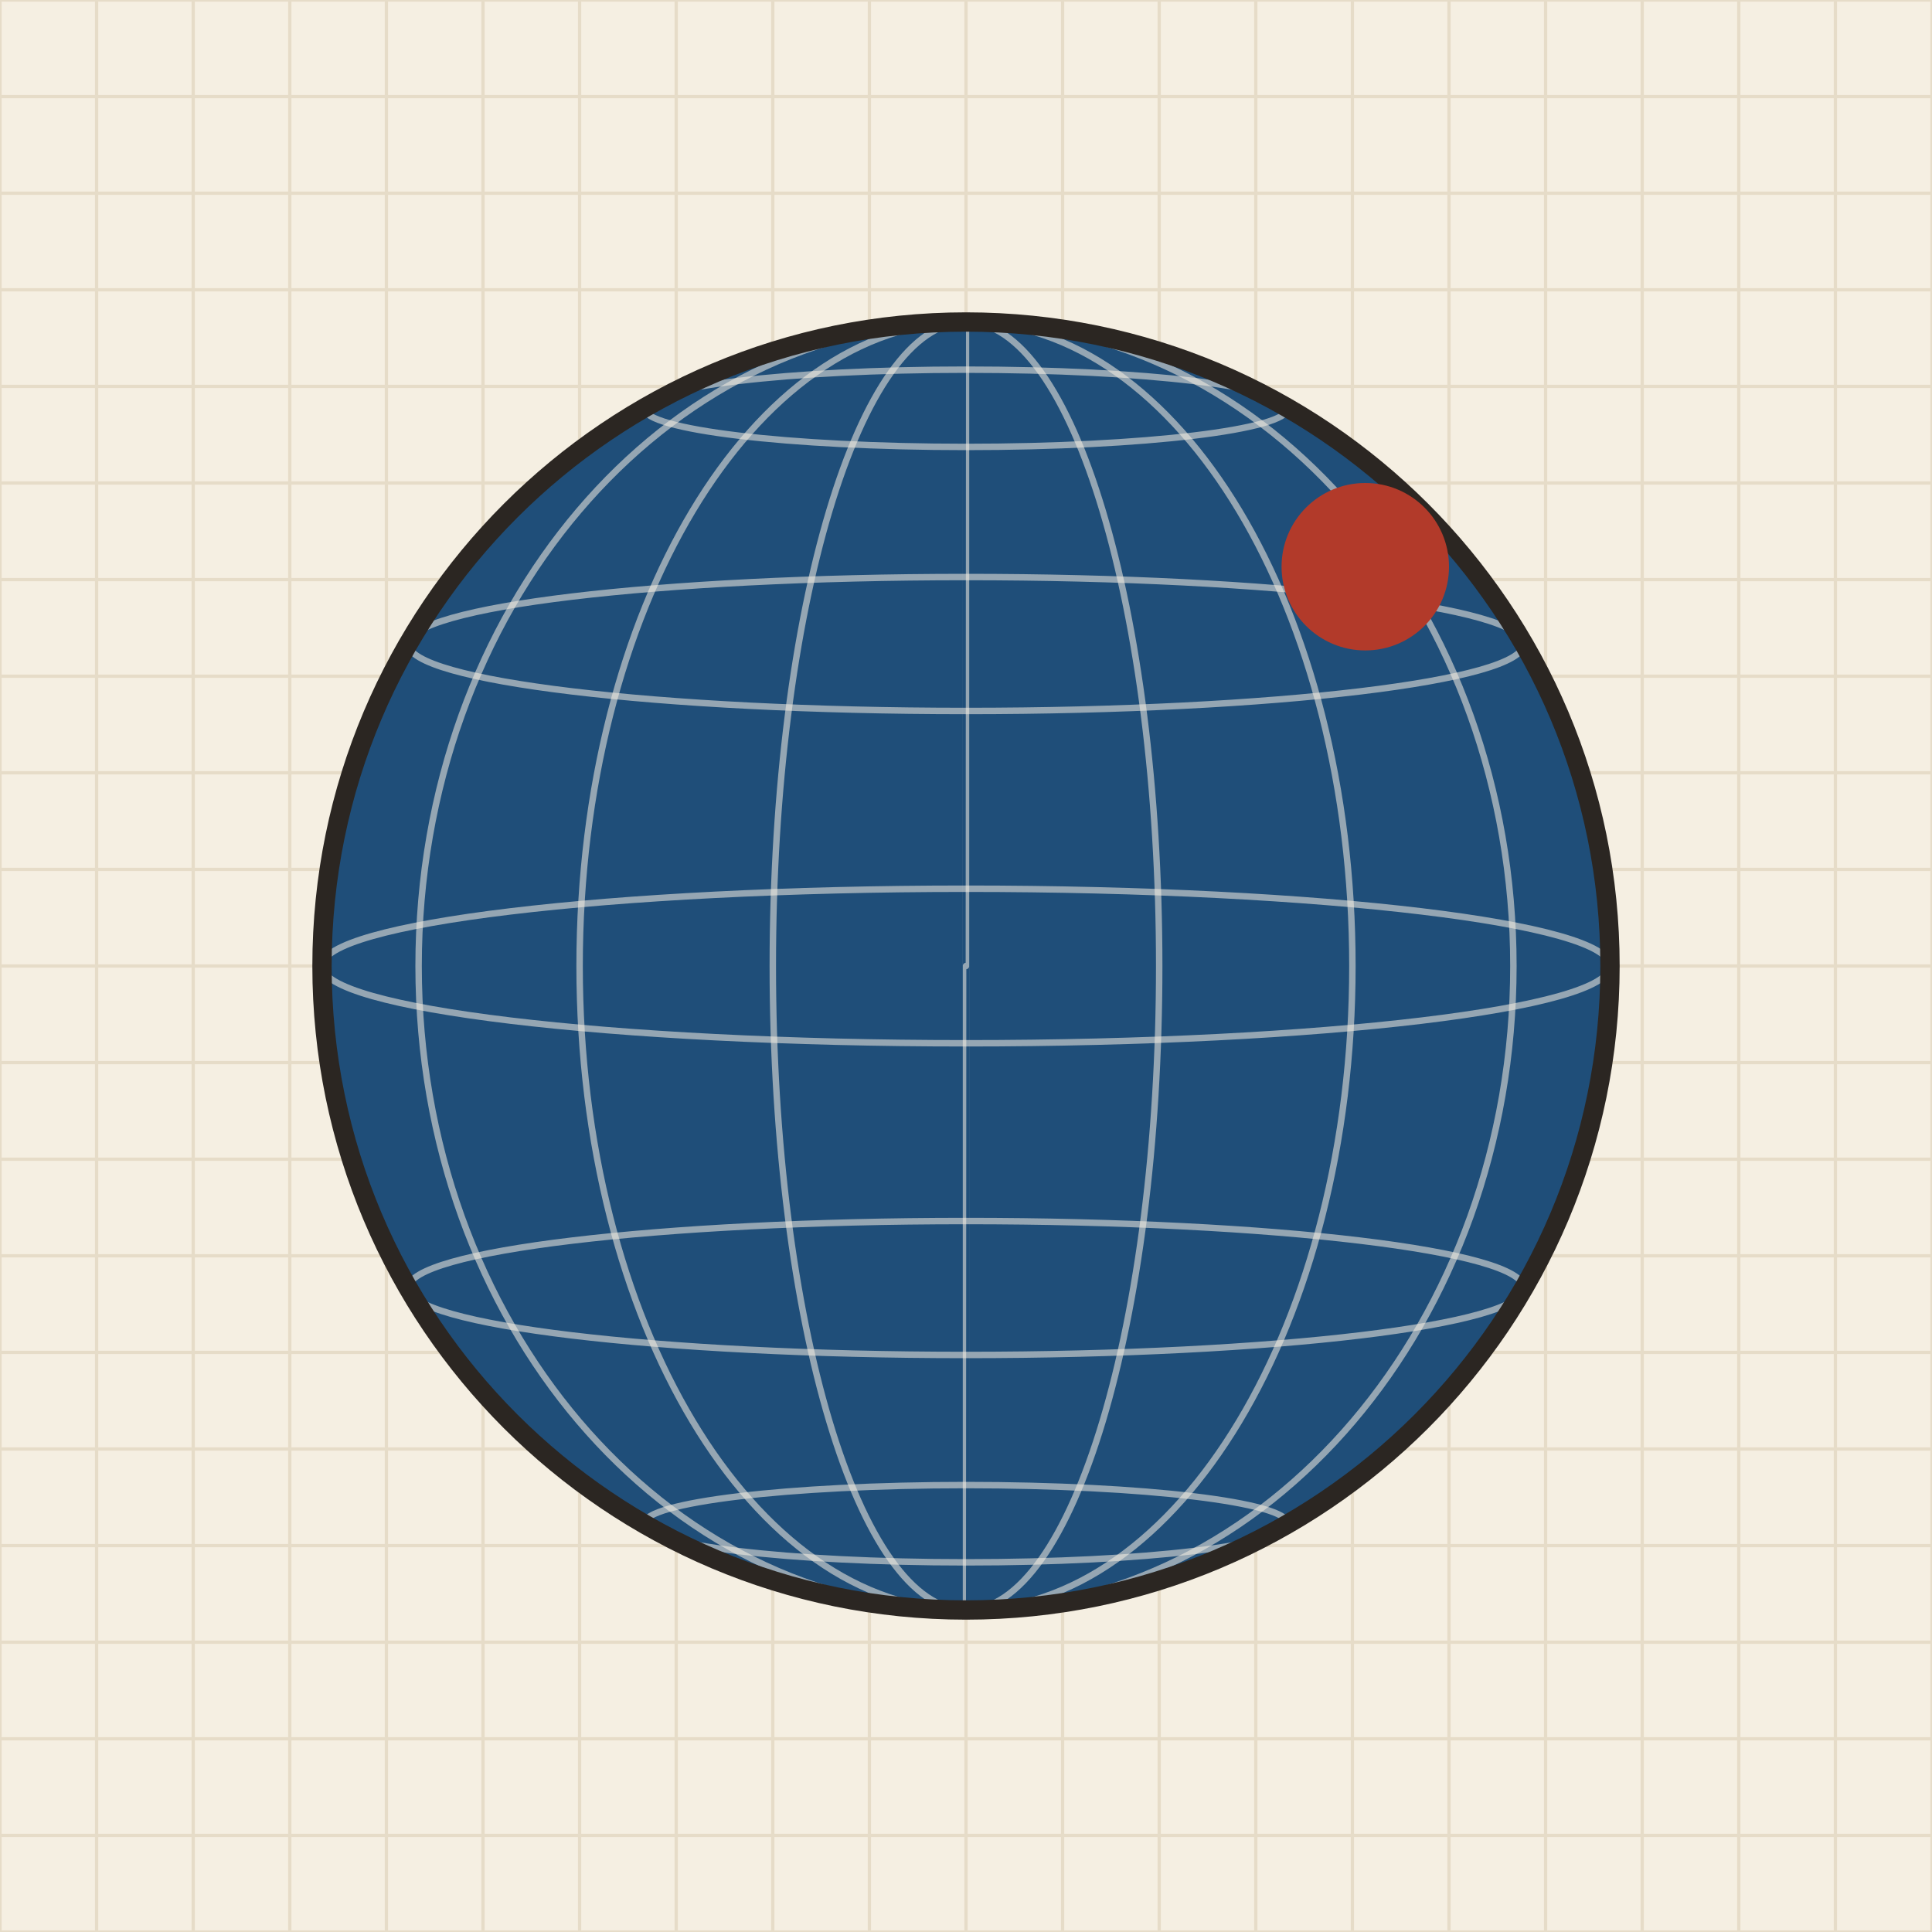
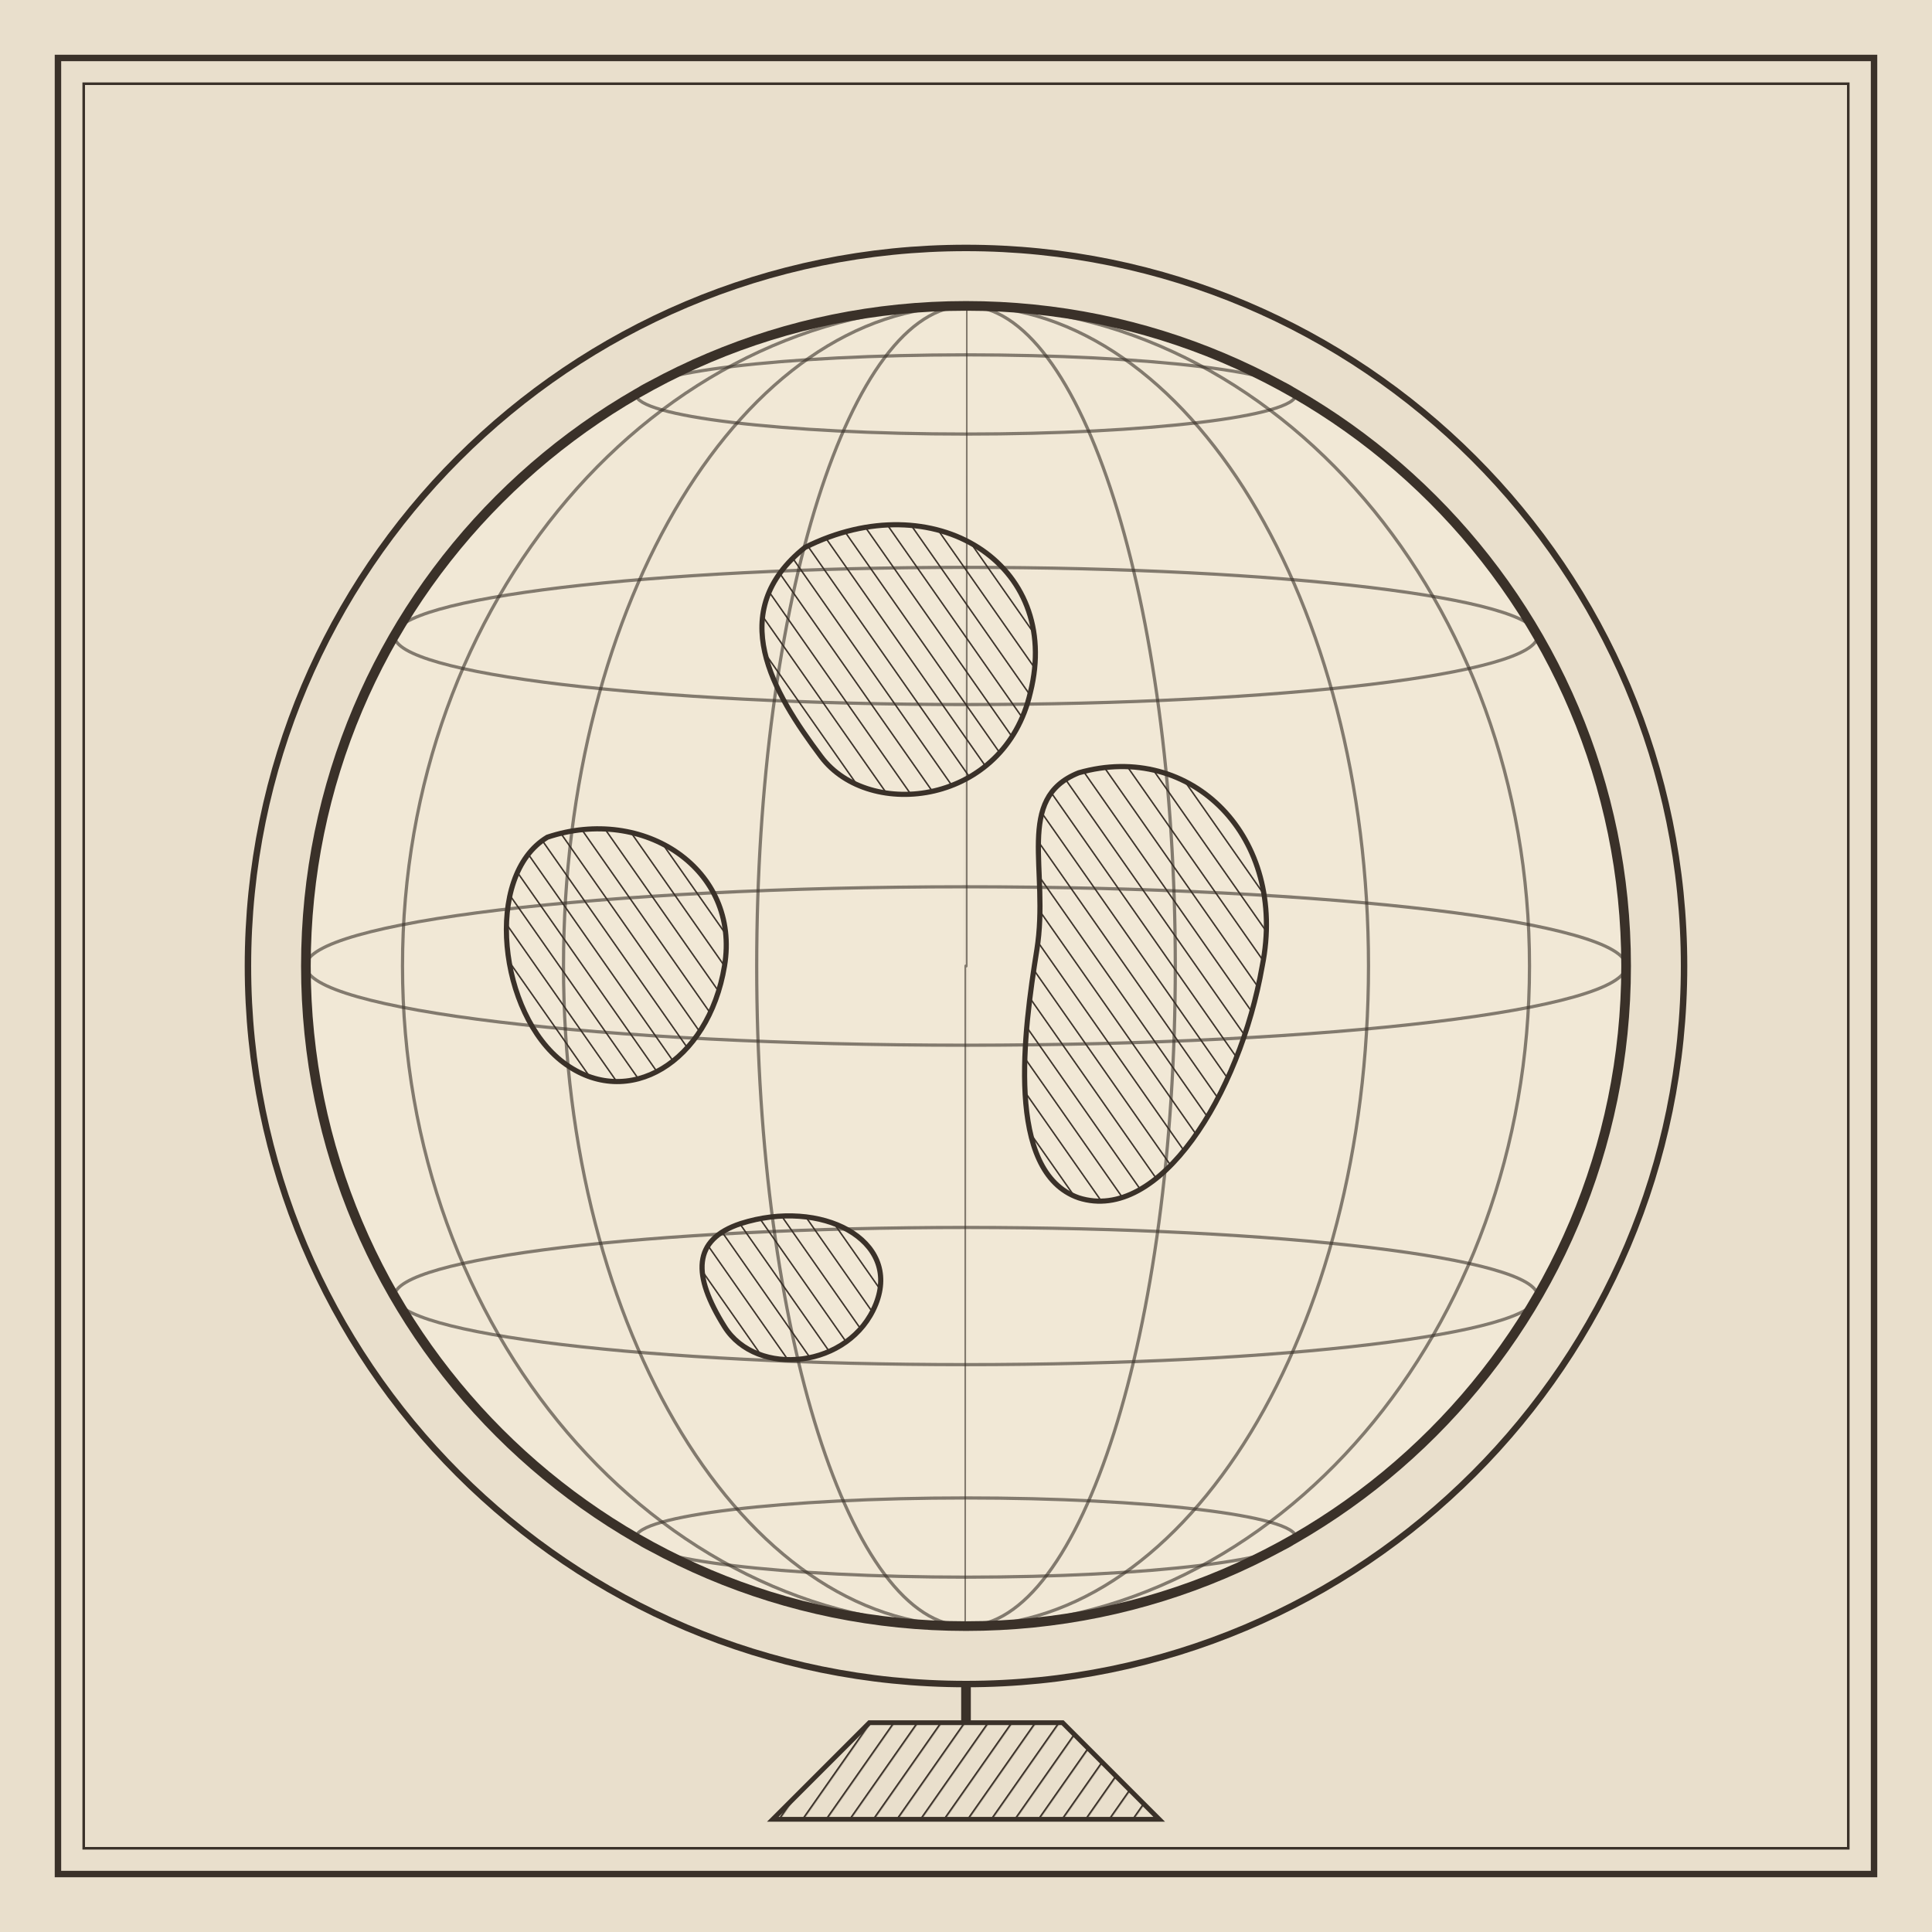
<svg xmlns="http://www.w3.org/2000/svg" viewBox="0 0 600 600" width="600" height="600">
-   <rect width="600" height="600" fill="#f5efe2" />
-   <line x1="0" y1="0" x2="0" y2="600" stroke="#e6dcc8" stroke-width="1" />
-   <line x1="0" y1="0" x2="600" y2="0" stroke="#e6dcc8" stroke-width="1" />
-   <line x1="30" y1="0" x2="30" y2="600" stroke="#e6dcc8" stroke-width="1" />
-   <line x1="0" y1="30" x2="600" y2="30" stroke="#e6dcc8" stroke-width="1" />
-   <line x1="60" y1="0" x2="60" y2="600" stroke="#e6dcc8" stroke-width="1" />
-   <line x1="0" y1="60" x2="600" y2="60" stroke="#e6dcc8" stroke-width="1" />
-   <line x1="90" y1="0" x2="90" y2="600" stroke="#e6dcc8" stroke-width="1" />
-   <line x1="0" y1="90" x2="600" y2="90" stroke="#e6dcc8" stroke-width="1" />
-   <line x1="120" y1="0" x2="120" y2="600" stroke="#e6dcc8" stroke-width="1" />
-   <line x1="0" y1="120" x2="600" y2="120" stroke="#e6dcc8" stroke-width="1" />
-   <line x1="150" y1="0" x2="150" y2="600" stroke="#e6dcc8" stroke-width="1" />
-   <line x1="0" y1="150" x2="600" y2="150" stroke="#e6dcc8" stroke-width="1" />
-   <line x1="180" y1="0" x2="180" y2="600" stroke="#e6dcc8" stroke-width="1" />
-   <line x1="0" y1="180" x2="600" y2="180" stroke="#e6dcc8" stroke-width="1" />
-   <line x1="210" y1="0" x2="210" y2="600" stroke="#e6dcc8" stroke-width="1" />
-   <line x1="0" y1="210" x2="600" y2="210" stroke="#e6dcc8" stroke-width="1" />
-   <line x1="240" y1="0" x2="240" y2="600" stroke="#e6dcc8" stroke-width="1" />
-   <line x1="0" y1="240" x2="600" y2="240" stroke="#e6dcc8" stroke-width="1" />
-   <line x1="270" y1="0" x2="270" y2="600" stroke="#e6dcc8" stroke-width="1" />
-   <line x1="0" y1="270" x2="600" y2="270" stroke="#e6dcc8" stroke-width="1" />
-   <line x1="300" y1="0" x2="300" y2="600" stroke="#e6dcc8" stroke-width="1" />
-   <line x1="0" y1="300" x2="600" y2="300" stroke="#e6dcc8" stroke-width="1" />
-   <line x1="330" y1="0" x2="330" y2="600" stroke="#e6dcc8" stroke-width="1" />
-   <line x1="0" y1="330" x2="600" y2="330" stroke="#e6dcc8" stroke-width="1" />
-   <line x1="360" y1="0" x2="360" y2="600" stroke="#e6dcc8" stroke-width="1" />
-   <line x1="0" y1="360" x2="600" y2="360" stroke="#e6dcc8" stroke-width="1" />
-   <line x1="390" y1="0" x2="390" y2="600" stroke="#e6dcc8" stroke-width="1" />
-   <line x1="0" y1="390" x2="600" y2="390" stroke="#e6dcc8" stroke-width="1" />
-   <line x1="420" y1="0" x2="420" y2="600" stroke="#e6dcc8" stroke-width="1" />
-   <line x1="0" y1="420" x2="600" y2="420" stroke="#e6dcc8" stroke-width="1" />
-   <line x1="450" y1="0" x2="450" y2="600" stroke="#e6dcc8" stroke-width="1" />
-   <line x1="0" y1="450" x2="600" y2="450" stroke="#e6dcc8" stroke-width="1" />
-   <line x1="480" y1="0" x2="480" y2="600" stroke="#e6dcc8" stroke-width="1" />
-   <line x1="0" y1="480" x2="600" y2="480" stroke="#e6dcc8" stroke-width="1" />
-   <line x1="510" y1="0" x2="510" y2="600" stroke="#e6dcc8" stroke-width="1" />
-   <line x1="0" y1="510" x2="600" y2="510" stroke="#e6dcc8" stroke-width="1" />
-   <line x1="540" y1="0" x2="540" y2="600" stroke="#e6dcc8" stroke-width="1" />
-   <line x1="0" y1="540" x2="600" y2="540" stroke="#e6dcc8" stroke-width="1" />
-   <line x1="570" y1="0" x2="570" y2="600" stroke="#e6dcc8" stroke-width="1" />
-   <line x1="0" y1="570" x2="600" y2="570" stroke="#e6dcc8" stroke-width="1" />
-   <line x1="600" y1="0" x2="600" y2="600" stroke="#e6dcc8" stroke-width="1" />
-   <line x1="0" y1="600" x2="600" y2="600" stroke="#e6dcc8" stroke-width="1" />
-   <circle cx="300" cy="300" r="200" fill="#1f4e79" />
-   <ellipse cx="300" cy="126.8" rx="100.0" ry="12.0" fill="none" stroke="#f5efe2" stroke-opacity=".55" stroke-width="2" />
-   <ellipse cx="300" cy="200.0" rx="173.2" ry="20.8" fill="none" stroke="#f5efe2" stroke-opacity=".55" stroke-width="2" />
-   <ellipse cx="300" cy="300.0" rx="200.0" ry="24.0" fill="none" stroke="#f5efe2" stroke-opacity=".55" stroke-width="2" />
-   <ellipse cx="300" cy="400.0" rx="173.2" ry="20.8" fill="none" stroke="#f5efe2" stroke-opacity=".55" stroke-width="2" />
-   <ellipse cx="300" cy="473.2" rx="100.0" ry="12.0" fill="none" stroke="#f5efe2" stroke-opacity=".55" stroke-width="2" />
-   <ellipse cx="300" cy="300" rx="0.001" ry="200" fill="none" stroke="#f5efe2" stroke-opacity=".55" stroke-width="2" />
-   <ellipse cx="300" cy="300" rx="60" ry="200" fill="none" stroke="#f5efe2" stroke-opacity=".55" stroke-width="2" />
-   <ellipse cx="300" cy="300" rx="120" ry="200" fill="none" stroke="#f5efe2" stroke-opacity=".55" stroke-width="2" />
-   <ellipse cx="300" cy="300" rx="170" ry="200" fill="none" stroke="#f5efe2" stroke-opacity=".55" stroke-width="2" />
-   <circle cx="300" cy="300" r="200" fill="none" stroke="#2b2622" stroke-width="6" />
-   <circle cx="424" cy="176" r="26" fill="#b23a2a" />
+   <defs>
+     <pattern id="h" width="6" height="6" patternUnits="userSpaceOnUse" patternTransform="rotate(35)">
+       <line x1="0" y1="0" x2="0" y2="6" stroke="#3a3129" stroke-width="1.1" />
+     </pattern>
+     <pattern id="h2" width="6" height="6" patternUnits="userSpaceOnUse" patternTransform="rotate(-35)">
+       <line x1="0" y1="0" x2="0" y2="6" stroke="#3a3129" stroke-width="0.9" />
+     </pattern>
+     <clipPath id="c">
+       <circle cx="300" cy="300" r="205" />
+     </clipPath>
+   </defs>
+   <rect width="600" height="600" fill="#e9dfcc" />
+   <rect x="18" y="18" width="564" height="564" fill="none" stroke="#3a3129" stroke-width="2" />
+   <rect x="26" y="26" width="548" height="548" fill="none" stroke="#3a3129" stroke-width="0.8" />
+   <circle cx="300" cy="300" r="205" fill="#f1e8d6" />
+   <g clip-path="url(#c)">
+     <circle cx="370" cy="360" r="205" fill="none" />
+     <path d="M505 95 A205 205 0 0 1 259 505 L505 505 Z" fill="url(#h)" opacity=".55" />
+   </g>
+   <path d="M250 170 C290 150 330 175 320 215 C312 250 270 255 255 235 C240 215 225 190 250 170 Z" fill="url(#h2)" stroke="#3a3129" stroke-width="1.6" clip-path="url(#c)" />
+   <path d="M335 240 C370 230 400 260 392 300 C385 340 360 380 335 372 C312 364 318 320 322 295 C326 270 315 248 335 240 Z" fill="url(#h2)" stroke="#3a3129" stroke-width="1.6" clip-path="url(#c)" />
+   <path d="M170 260 C200 250 230 270 225 300 C220 330 195 345 175 330 C155 315 150 272 170 260 Z" fill="url(#h2)" stroke="#3a3129" stroke-width="1.6" clip-path="url(#c)" />
+   <path d="M230 380 C255 372 280 385 272 405 C264 425 235 428 225 412 C215 396 215 385 230 380 Z" fill="url(#h2)" stroke="#3a3129" stroke-width="1.6" clip-path="url(#c)" />
+   <ellipse cx="300" cy="122.5" rx="102.5" ry="12.3" fill="none" stroke="#3a3129" stroke-opacity=".6" stroke-width="1" />
+   <ellipse cx="300" cy="197.5" rx="177.5" ry="21.3" fill="none" stroke="#3a3129" stroke-opacity=".6" stroke-width="1" />
+   <ellipse cx="300" cy="300.0" rx="205.0" ry="24.6" fill="none" stroke="#3a3129" stroke-opacity=".6" stroke-width="1" />
+   <ellipse cx="300" cy="402.5" rx="177.5" ry="21.3" fill="none" stroke="#3a3129" stroke-opacity=".6" stroke-width="1" />
+   <ellipse cx="300" cy="477.5" rx="102.5" ry="12.3" fill="none" stroke="#3a3129" stroke-opacity=".6" stroke-width="1" />
+   <ellipse cx="300" cy="300" rx="0.001" ry="205" fill="none" stroke="#3a3129" stroke-opacity=".6" stroke-width="1" />
+   <ellipse cx="300" cy="300" rx="65" ry="205" fill="none" stroke="#3a3129" stroke-opacity=".6" stroke-width="1" />
+   <ellipse cx="300" cy="300" rx="125" ry="205" fill="none" stroke="#3a3129" stroke-opacity=".6" stroke-width="1" />
+   <ellipse cx="300" cy="300" rx="175" ry="205" fill="none" stroke="#3a3129" stroke-opacity=".6" stroke-width="1" />
+   <circle cx="300" cy="300" r="205" fill="none" stroke="#3a3129" stroke-width="3" />
+   <circle cx="300" cy="300" r="223" fill="none" stroke="#3a3129" stroke-width="2" />
+   <path d="M240 565 L360 565 L330 535 L270 535 Z" fill="url(#h)" stroke="#3a3129" stroke-width="1.5" />
+   <line x1="300" y1="523" x2="300" y2="535" stroke="#3a3129" stroke-width="3" />
</svg>
